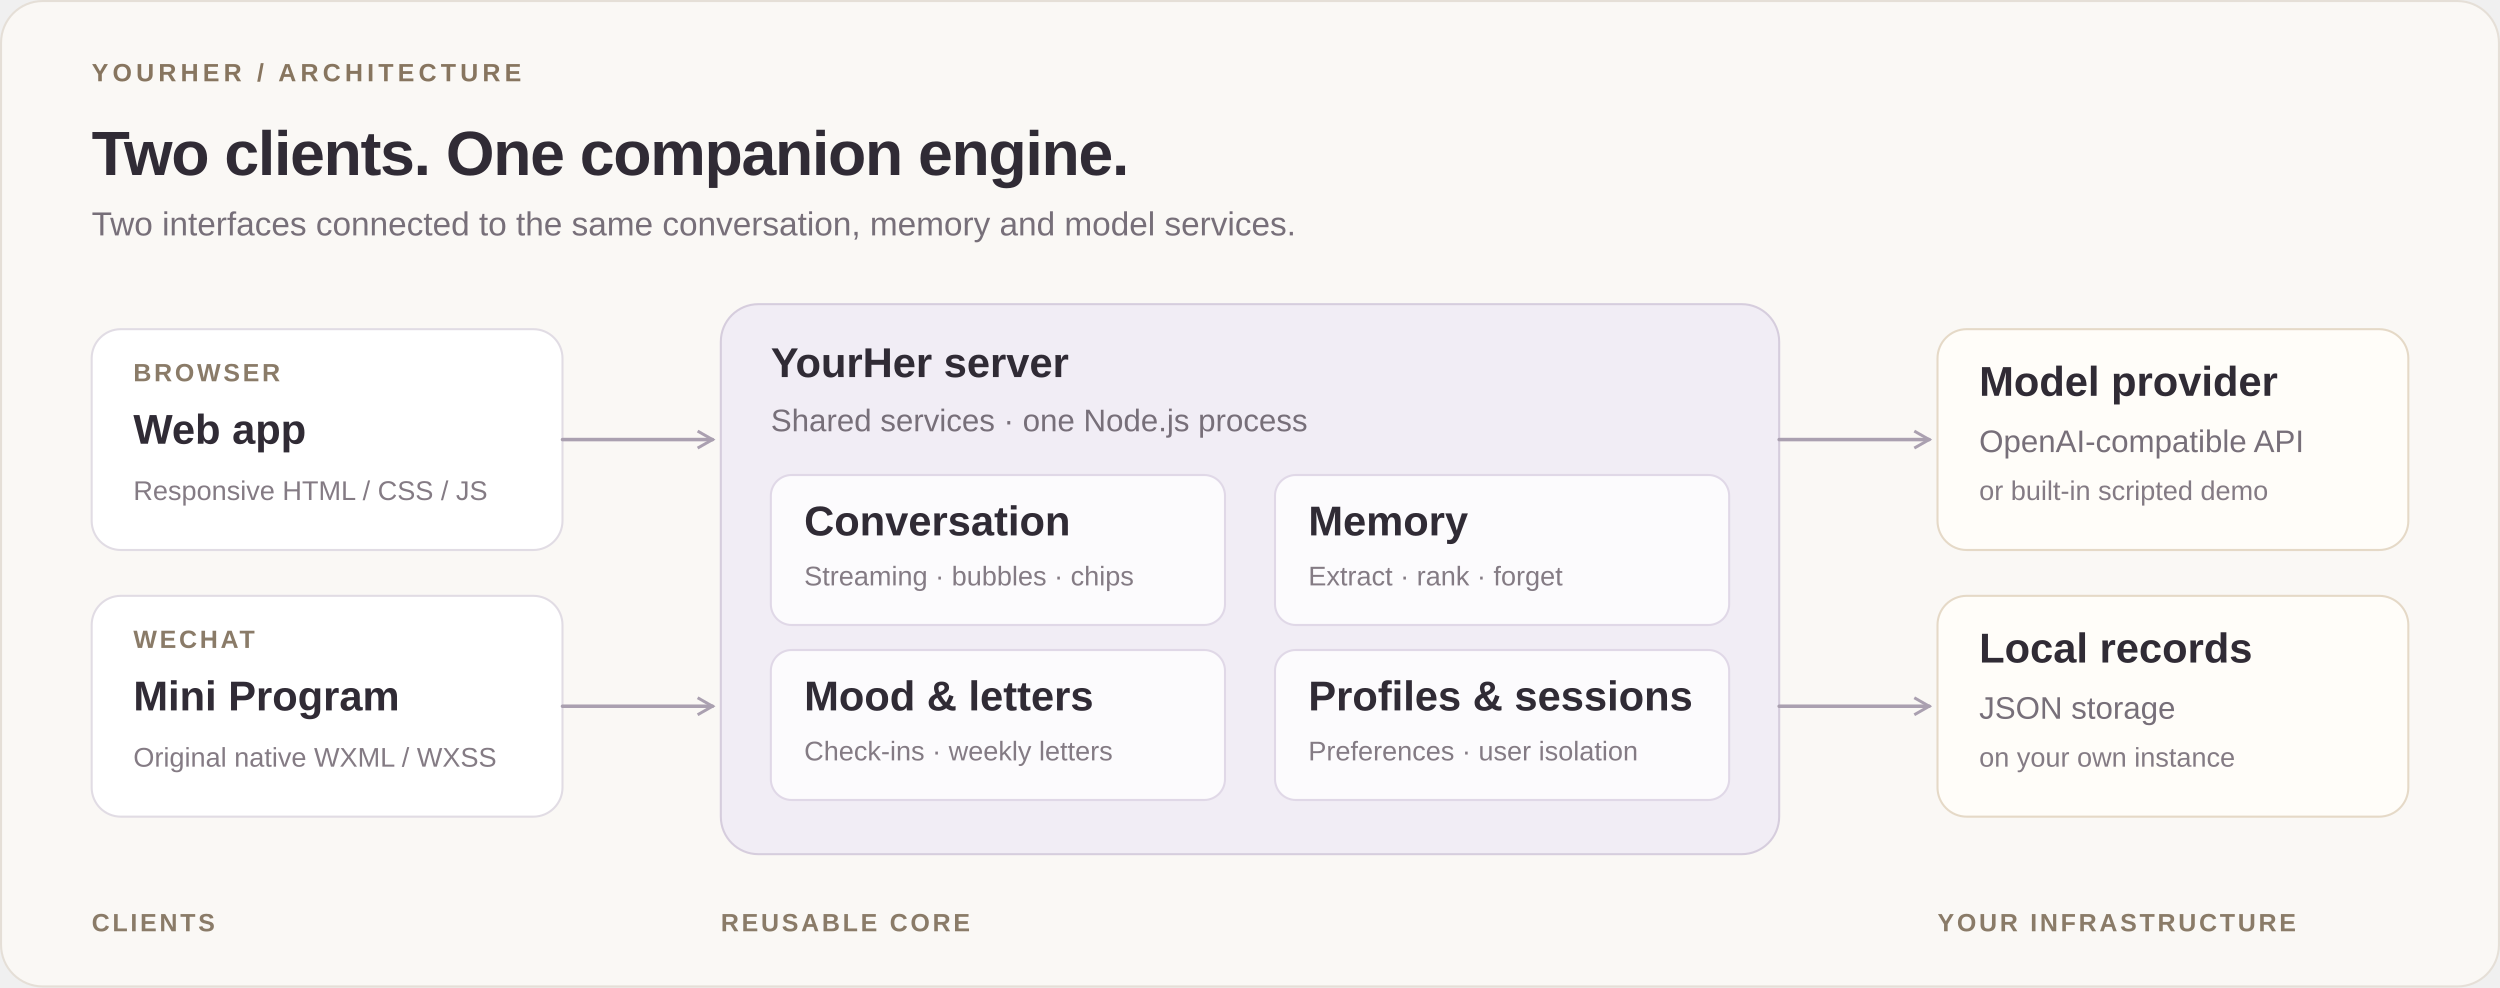
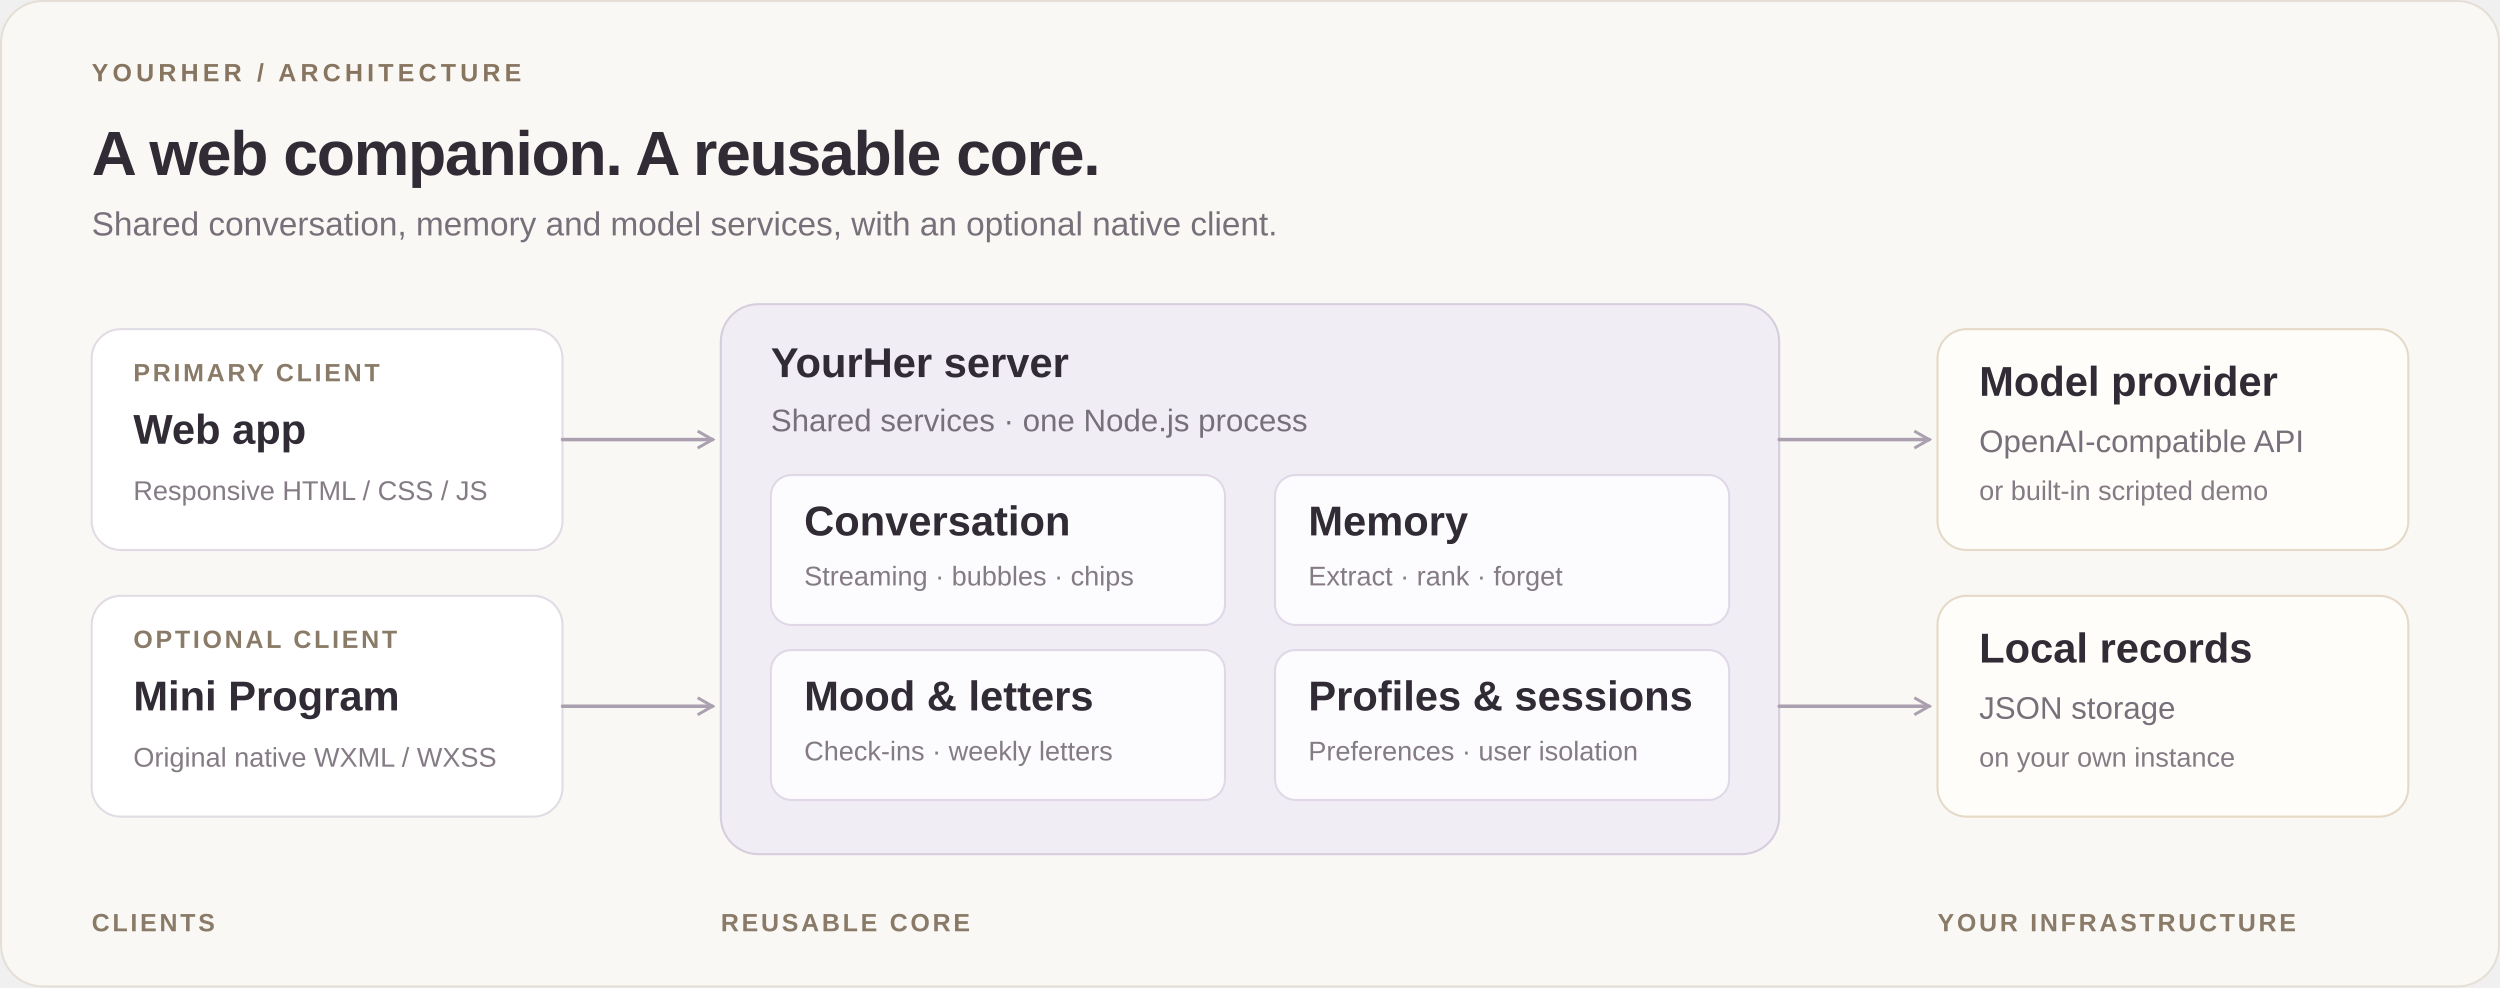
<svg xmlns="http://www.w3.org/2000/svg" width="1200" height="474" viewBox="0 0 1200 474" role="img" aria-labelledby="title desc">
  <style>text{font-family:-apple-system,BlinkMacSystemFont,"Segoe UI",Arial,sans-serif;fill:#302b35}.eyebrow{font-size:12px;font-weight:700;letter-spacing:2px;fill:#87755f}.title{font-size:30px;font-weight:650;letter-spacing:-.6px}.sub{font-size:16px;fill:#776f79}.label{font-size:20px;font-weight:600}.body{font-size:15px;fill:#776f79}.small{font-size:13px;fill:#847b84}.kicker{font-size:12px;fill:#8a7b68;letter-spacing:1.3px;font-weight:600}.line{fill:none;stroke:#aaa0b0;stroke-width:1.7;stroke-linecap:round;stroke-linejoin:round}</style>
  <defs>
    <marker id="arrow" viewBox="0 0 10 10" refX="8" refY="5" markerWidth="6" markerHeight="6" orient="auto-start-reverse">
      <path d="M1 1L8 5L1 9" fill="none" stroke="#aaa0b0" stroke-width="1.4" />
    </marker>
  </defs>
  <rect x="0.5" y="0.5" width="1199" height="473" rx="20" fill="#faf8f5" stroke="#e5dfd7" />
  <text x="44" y="39" class="eyebrow">YOURHER / ARCHITECTURE</text>
-   <text x="44" y="84" class="title">Two clients. One companion engine.</text>
-   <text x="44" y="113" class="sub">Two interfaces connected to the same conversation, memory and model services.</text>
+   <text x="44" y="84" class="title">A web companion. A reusable core.</text>
+   <text x="44" y="113" class="sub">Shared conversation, memory and model services, with an optional native client.</text>
  <rect x="44" y="158" width="226" height="106" rx="14" fill="#fff" stroke="#e1dce4" />
-   <text x="64" y="183" class="kicker">BROWSER</text>
+   <text x="64" y="183" class="kicker">PRIMARY CLIENT</text>
  <text x="64" y="213" class="label">Web app</text>
  <text x="64" y="240" class="small">Responsive HTML / CSS / JS</text>
  <rect x="44" y="286" width="226" height="106" rx="14" fill="#fff" stroke="#e1dce4" />
-   <text x="64" y="311" class="kicker">WECHAT</text>
+   <text x="64" y="311" class="kicker">OPTIONAL CLIENT</text>
  <text x="64" y="341" class="label">Mini Program</text>
  <text x="64" y="368" class="small">Original native WXML / WXSS</text>
  <rect x="346" y="146" width="508" height="264" rx="18" fill="#f1edf5" stroke="#d6cddd" />
  <text x="370" y="181" class="label">YourHer server</text>
  <text x="370" y="207" class="body">Shared services · one Node.js process</text>
  <rect x="370" y="228" width="218" height="72" rx="10" fill="#fcfbfd" stroke="#e0d8e7" />
  <text x="386" y="257" class="label">Conversation</text>
  <text x="386" y="281" class="small">Streaming · bubbles · chips</text>
  <rect x="612" y="228" width="218" height="72" rx="10" fill="#fcfbfd" stroke="#e0d8e7" />
  <text x="628" y="257" class="label">Memory</text>
  <text x="628" y="281" class="small">Extract · rank · forget</text>
  <rect x="370" y="312" width="218" height="72" rx="10" fill="#fcfbfd" stroke="#e0d8e7" />
  <text x="386" y="341" class="label">Mood &amp; letters</text>
  <text x="386" y="365" class="small">Check-ins · weekly letters</text>
  <rect x="612" y="312" width="218" height="72" rx="10" fill="#fcfbfd" stroke="#e0d8e7" />
  <text x="628" y="341" class="label">Profiles &amp; sessions</text>
  <text x="628" y="365" class="small">Preferences · user isolation</text>
  <rect x="930" y="158" width="226" height="106" rx="14" fill="#fffdf9" stroke="#e5d9c7" />
  <text x="950" y="190" class="label">Model provider</text>
  <text x="950" y="217" class="body">OpenAI-compatible API</text>
  <text x="950" y="240" class="small">or built-in scripted demo</text>
  <rect x="930" y="286" width="226" height="106" rx="14" fill="#fffdf9" stroke="#e5d9c7" />
  <text x="950" y="318" class="label">Local records</text>
  <text x="950" y="345" class="body">JSON storage</text>
  <text x="950" y="368" class="small">on your own instance</text>
  <path d="M270 211H342" class="line" marker-end="url(#arrow)" />
  <path d="M270 339H342" class="line" marker-end="url(#arrow)" />
  <path d="M854 211H926" class="line" marker-end="url(#arrow)" />
  <path d="M854 339H926" class="line" marker-end="url(#arrow)" />
  <text x="44" y="447" class="kicker">CLIENTS</text>
  <text x="346" y="447" class="kicker">REUSABLE CORE</text>
  <text x="930" y="447" class="kicker">YOUR INFRASTRUCTURE</text>
</svg>
